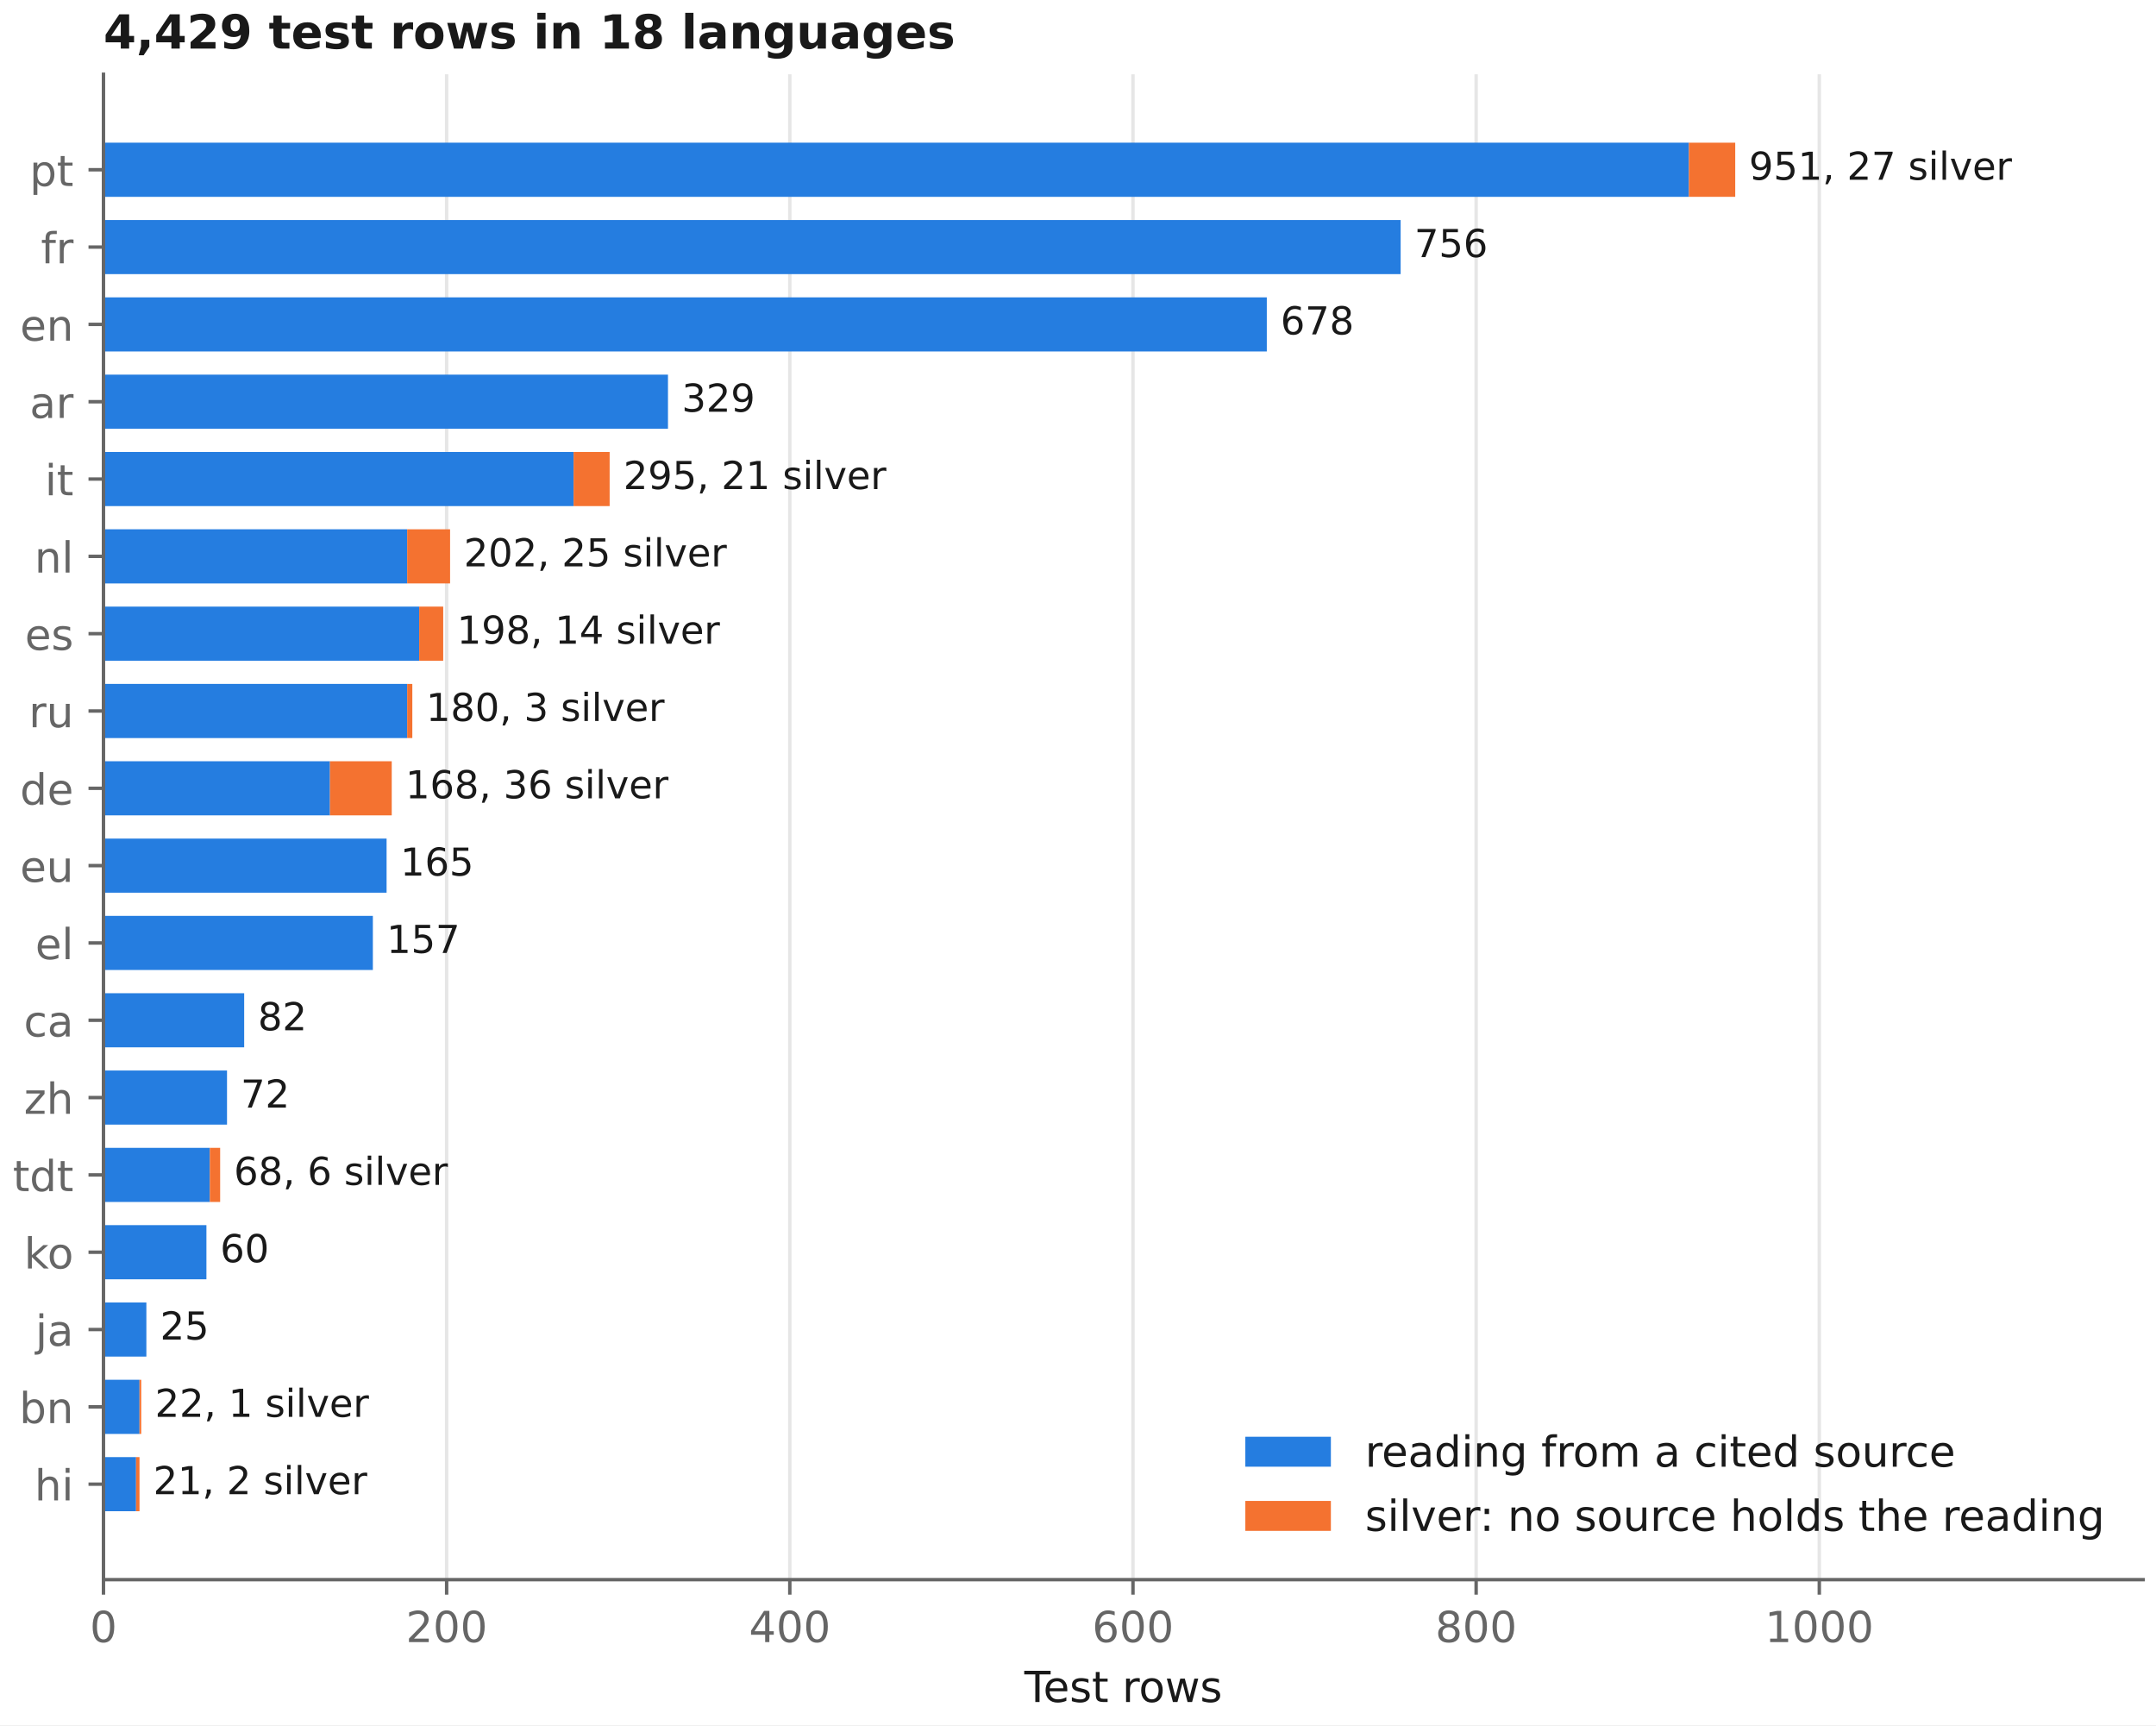
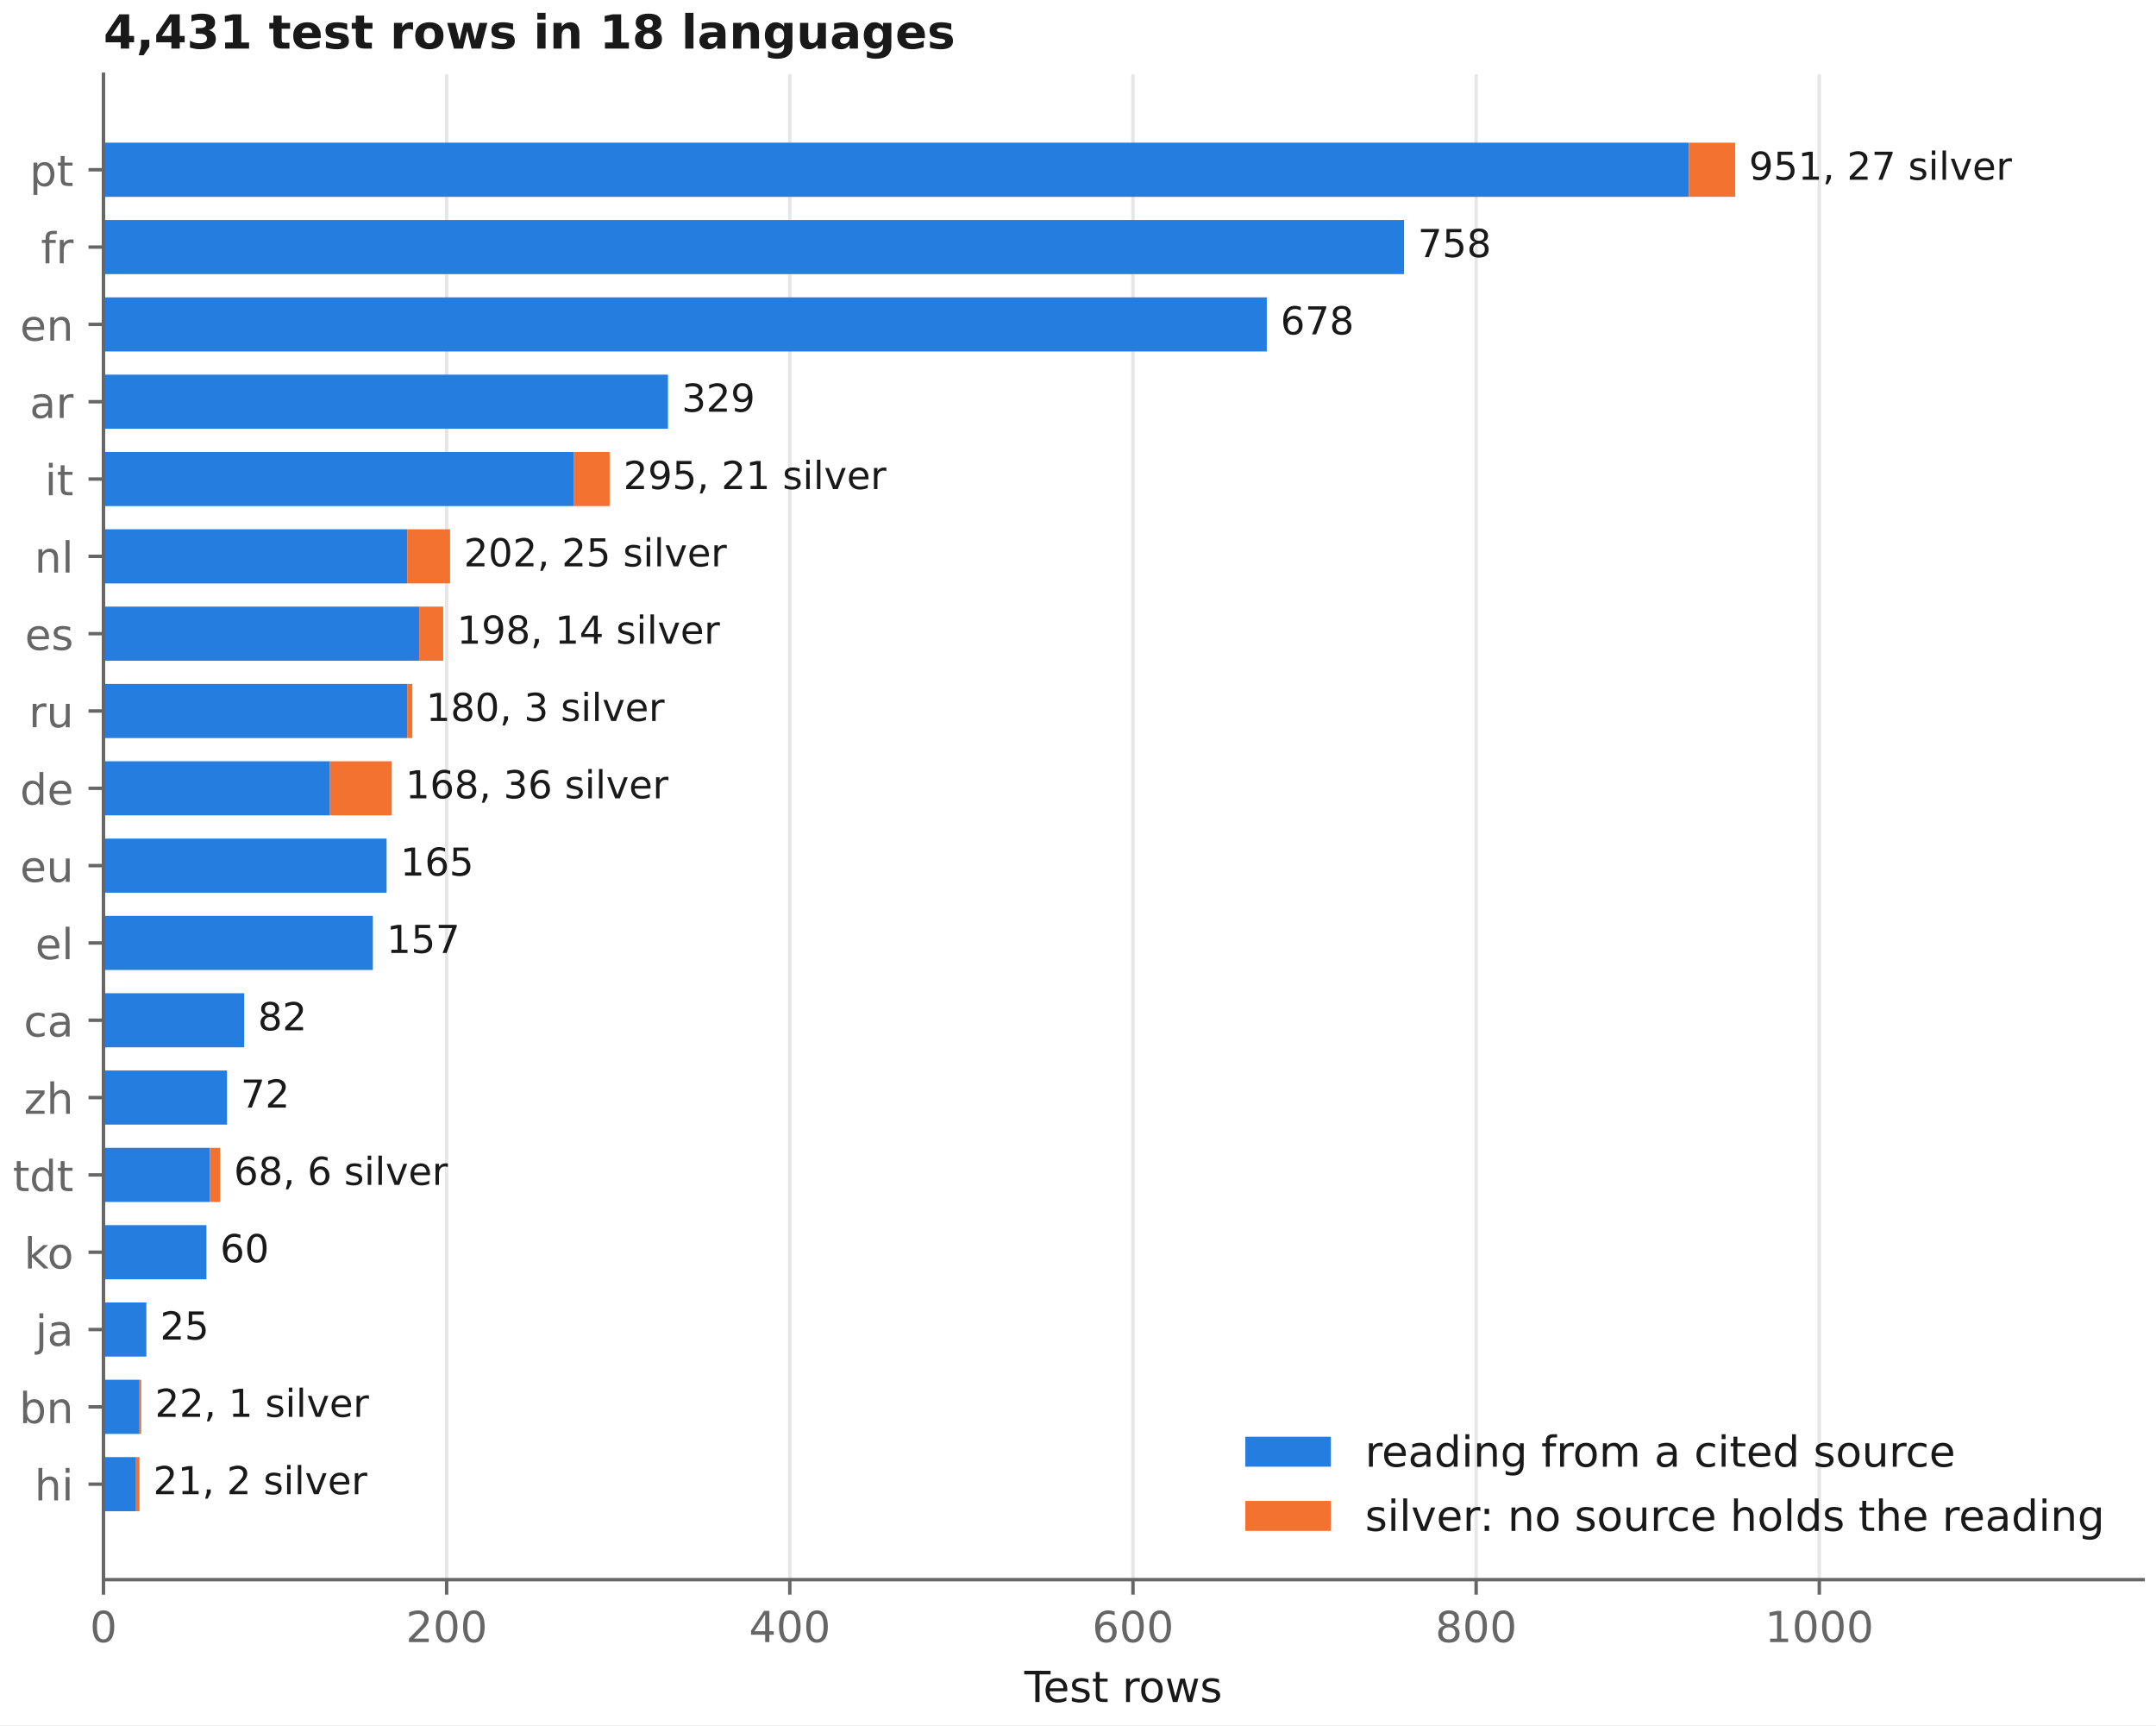
<svg xmlns="http://www.w3.org/2000/svg" xmlns:xlink="http://www.w3.org/1999/xlink" width="504pt" height="403.2pt" viewBox="0 0 504 403.2" version="1.1">
  <defs>
    <style type="text/css">*{stroke-linejoin: round; stroke-linecap: butt}</style>
  </defs>
  <g id="figure_1">
    <g id="patch_1">
      <path d="M 0 403.2  L 504 403.2  L 504 0  L 0 0  z " style="fill: #ffffff" />
    </g>
    <g id="axes_1">
      <g id="patch_2">
        <path d="M 24.189 369.2  L 501 369.2  L 501 17.359  L 24.189 17.359  z " style="fill: #ffffff" />
      </g>
      <g id="matplotlib.axis_1">
        <g id="xtick_1">
          <g id="line2d_1">
            <path d="M 24.189 369.2  L 24.189 17.359  " clip-path="url(#pc257450eb6)" style="fill: none; stroke: #e6e6e6; stroke-width: 0.8; stroke-linecap: square" />
          </g>
          <g id="line2d_2">
            <defs>
              <path id="m0db574f044" d="M 0 0  L 0 3.5  " style="stroke: #666666; stroke-width: 0.8" />
            </defs>
            <g>
              <use xlink:href="#m0db574f044" x="24.189" y="369.2" style="fill: #666666; stroke: #666666; stroke-width: 0.8" />
            </g>
          </g>
          <g id="text_1">
            <text style="font-size: 10px; font-family: 'DejaVu Sans', 'Bitstream Vera Sans', 'Computer Modern Sans Serif', 'Lucida Grande', 'Verdana', 'Geneva', 'Lucid', 'Arial', 'Helvetica', 'Avant Garde', sans-serif; text-anchor: middle; fill: #666666" x="24.189" y="383.797" transform="rotate(-0 24.1893 383.7974)">0</text>
          </g>
        </g>
        <g id="xtick_2">
          <g id="line2d_3">
            <path d="M 104.41 369.2  L 104.41 17.359  " clip-path="url(#pc257450eb6)" style="fill: none; stroke: #e6e6e6; stroke-width: 0.8; stroke-linecap: square" />
          </g>
          <g id="line2d_4">
            <g>
              <use xlink:href="#m0db574f044" x="104.41" y="369.2" style="fill: #666666; stroke: #666666; stroke-width: 0.8" />
            </g>
          </g>
          <g id="text_2">
            <text style="font-size: 10px; font-family: 'DejaVu Sans', 'Bitstream Vera Sans', 'Computer Modern Sans Serif', 'Lucida Grande', 'Verdana', 'Geneva', 'Lucid', 'Arial', 'Helvetica', 'Avant Garde', sans-serif; text-anchor: middle; fill: #666666" x="104.41" y="383.797" transform="rotate(-0 104.4098 383.7974)">200</text>
          </g>
        </g>
        <g id="xtick_3">
          <g id="line2d_5">
            <path d="M 184.63 369.2  L 184.63 17.359  " clip-path="url(#pc257450eb6)" style="fill: none; stroke: #e6e6e6; stroke-width: 0.8; stroke-linecap: square" />
          </g>
          <g id="line2d_6">
            <g>
              <use xlink:href="#m0db574f044" x="184.63" y="369.2" style="fill: #666666; stroke: #666666; stroke-width: 0.8" />
            </g>
          </g>
          <g id="text_3">
            <text style="font-size: 10px; font-family: 'DejaVu Sans', 'Bitstream Vera Sans', 'Computer Modern Sans Serif', 'Lucida Grande', 'Verdana', 'Geneva', 'Lucid', 'Arial', 'Helvetica', 'Avant Garde', sans-serif; text-anchor: middle; fill: #666666" x="184.63" y="383.797" transform="rotate(-0 184.6303 383.7974)">400</text>
          </g>
        </g>
        <g id="xtick_4">
          <g id="line2d_7">
            <path d="M 264.851 369.2  L 264.851 17.359  " clip-path="url(#pc257450eb6)" style="fill: none; stroke: #e6e6e6; stroke-width: 0.8; stroke-linecap: square" />
          </g>
          <g id="line2d_8">
            <g>
              <use xlink:href="#m0db574f044" x="264.851" y="369.2" style="fill: #666666; stroke: #666666; stroke-width: 0.8" />
            </g>
          </g>
          <g id="text_4">
            <text style="font-size: 10px; font-family: 'DejaVu Sans', 'Bitstream Vera Sans', 'Computer Modern Sans Serif', 'Lucida Grande', 'Verdana', 'Geneva', 'Lucid', 'Arial', 'Helvetica', 'Avant Garde', sans-serif; text-anchor: middle; fill: #666666" x="264.851" y="383.797" transform="rotate(-0 264.8507 383.7974)">600</text>
          </g>
        </g>
        <g id="xtick_5">
          <g id="line2d_9">
            <path d="M 345.071 369.2  L 345.071 17.359  " clip-path="url(#pc257450eb6)" style="fill: none; stroke: #e6e6e6; stroke-width: 0.8; stroke-linecap: square" />
          </g>
          <g id="line2d_10">
            <g>
              <use xlink:href="#m0db574f044" x="345.071" y="369.2" style="fill: #666666; stroke: #666666; stroke-width: 0.8" />
            </g>
          </g>
          <g id="text_5">
            <text style="font-size: 10px; font-family: 'DejaVu Sans', 'Bitstream Vera Sans', 'Computer Modern Sans Serif', 'Lucida Grande', 'Verdana', 'Geneva', 'Lucid', 'Arial', 'Helvetica', 'Avant Garde', sans-serif; text-anchor: middle; fill: #666666" x="345.071" y="383.797" transform="rotate(-0 345.0712 383.7974)">800</text>
          </g>
        </g>
        <g id="xtick_6">
          <g id="line2d_11">
            <path d="M 425.292 369.2  L 425.292 17.359  " clip-path="url(#pc257450eb6)" style="fill: none; stroke: #e6e6e6; stroke-width: 0.8; stroke-linecap: square" />
          </g>
          <g id="line2d_12">
            <g>
              <use xlink:href="#m0db574f044" x="425.292" y="369.2" style="fill: #666666; stroke: #666666; stroke-width: 0.8" />
            </g>
          </g>
          <g id="text_6">
            <text style="font-size: 10px; font-family: 'DejaVu Sans', 'Bitstream Vera Sans', 'Computer Modern Sans Serif', 'Lucida Grande', 'Verdana', 'Geneva', 'Lucid', 'Arial', 'Helvetica', 'Avant Garde', sans-serif; text-anchor: middle; fill: #666666" x="425.292" y="383.797" transform="rotate(-0 425.2917 383.7974)">1000</text>
          </g>
        </g>
        <g id="text_7">
          <text style="font-size: 10px; font-family: 'DejaVu Sans', 'Bitstream Vera Sans', 'Computer Modern Sans Serif', 'Lucida Grande', 'Verdana', 'Geneva', 'Lucid', 'Arial', 'Helvetica', 'Avant Garde', sans-serif; text-anchor: middle; fill: #191919" x="262.595" y="397.797" transform="rotate(-0 262.5945 397.7974)">Test rows</text>
        </g>
      </g>
      <g id="matplotlib.axis_2">
        <g id="ytick_1">
          <g id="line2d_13">
            <defs>
              <path id="m9a97e96fcf" d="M 0 0  L -3.5 0  " style="stroke: #666666; stroke-width: 0.8" />
            </defs>
            <g>
              <use xlink:href="#m9a97e96fcf" x="24.189" y="346.882" style="fill: #666666; stroke: #666666; stroke-width: 0.8" />
            </g>
          </g>
          <g id="text_8">
            <text style="font-size: 10px; font-family: 'DejaVu Sans', 'Bitstream Vera Sans', 'Computer Modern Sans Serif', 'Lucida Grande', 'Verdana', 'Geneva', 'Lucid', 'Arial', 'Helvetica', 'Avant Garde', sans-serif; text-anchor: end; fill: #666666" x="17.189" y="350.681" transform="rotate(-0 17.1893 350.6814)">hi</text>
          </g>
        </g>
        <g id="ytick_2">
          <g id="line2d_14">
            <g>
              <use xlink:href="#m9a97e96fcf" x="24.189" y="328.811" style="fill: #666666; stroke: #666666; stroke-width: 0.8" />
            </g>
          </g>
          <g id="text_9">
            <text style="font-size: 10px; font-family: 'DejaVu Sans', 'Bitstream Vera Sans', 'Computer Modern Sans Serif', 'Lucida Grande', 'Verdana', 'Geneva', 'Lucid', 'Arial', 'Helvetica', 'Avant Garde', sans-serif; text-anchor: end; fill: #666666" x="17.189" y="332.61" transform="rotate(-0 17.1893 332.6104)">bn</text>
          </g>
        </g>
        <g id="ytick_3">
          <g id="line2d_15">
            <g>
              <use xlink:href="#m9a97e96fcf" x="24.189" y="310.74" style="fill: #666666; stroke: #666666; stroke-width: 0.8" />
            </g>
          </g>
          <g id="text_10">
            <text style="font-size: 10px; font-family: 'DejaVu Sans', 'Bitstream Vera Sans', 'Computer Modern Sans Serif', 'Lucida Grande', 'Verdana', 'Geneva', 'Lucid', 'Arial', 'Helvetica', 'Avant Garde', sans-serif; text-anchor: end; fill: #666666" x="17.189" y="314.539" transform="rotate(-0 17.1893 314.5395)">ja</text>
          </g>
        </g>
        <g id="ytick_4">
          <g id="line2d_16">
            <g>
              <use xlink:href="#m9a97e96fcf" x="24.189" y="292.669" style="fill: #666666; stroke: #666666; stroke-width: 0.8" />
            </g>
          </g>
          <g id="text_11">
            <text style="font-size: 10px; font-family: 'DejaVu Sans', 'Bitstream Vera Sans', 'Computer Modern Sans Serif', 'Lucida Grande', 'Verdana', 'Geneva', 'Lucid', 'Arial', 'Helvetica', 'Avant Garde', sans-serif; text-anchor: end; fill: #666666" x="17.189" y="296.469" transform="rotate(-0 17.1893 296.4685)">ko</text>
          </g>
        </g>
        <g id="ytick_5">
          <g id="line2d_17">
            <g>
              <use xlink:href="#m9a97e96fcf" x="24.189" y="274.598" style="fill: #666666; stroke: #666666; stroke-width: 0.8" />
            </g>
          </g>
          <g id="text_12">
            <text style="font-size: 10px; font-family: 'DejaVu Sans', 'Bitstream Vera Sans', 'Computer Modern Sans Serif', 'Lucida Grande', 'Verdana', 'Geneva', 'Lucid', 'Arial', 'Helvetica', 'Avant Garde', sans-serif; text-anchor: end; fill: #666666" x="17.189" y="278.398" transform="rotate(-0 17.1893 278.3976)">tdt</text>
          </g>
        </g>
        <g id="ytick_6">
          <g id="line2d_18">
            <g>
              <use xlink:href="#m9a97e96fcf" x="24.189" y="256.527" style="fill: #666666; stroke: #666666; stroke-width: 0.8" />
            </g>
          </g>
          <g id="text_13">
            <text style="font-size: 10px; font-family: 'DejaVu Sans', 'Bitstream Vera Sans', 'Computer Modern Sans Serif', 'Lucida Grande', 'Verdana', 'Geneva', 'Lucid', 'Arial', 'Helvetica', 'Avant Garde', sans-serif; text-anchor: end; fill: #666666" x="17.189" y="260.327" transform="rotate(-0 17.1893 260.3267)">zh</text>
          </g>
        </g>
        <g id="ytick_7">
          <g id="line2d_19">
            <g>
              <use xlink:href="#m9a97e96fcf" x="24.189" y="238.456" style="fill: #666666; stroke: #666666; stroke-width: 0.8" />
            </g>
          </g>
          <g id="text_14">
            <text style="font-size: 10px; font-family: 'DejaVu Sans', 'Bitstream Vera Sans', 'Computer Modern Sans Serif', 'Lucida Grande', 'Verdana', 'Geneva', 'Lucid', 'Arial', 'Helvetica', 'Avant Garde', sans-serif; text-anchor: end; fill: #666666" x="17.189" y="242.255" transform="rotate(-0 17.1893 242.2553)">ca</text>
          </g>
        </g>
        <g id="ytick_8">
          <g id="line2d_20">
            <g>
              <use xlink:href="#m9a97e96fcf" x="24.189" y="220.386" style="fill: #666666; stroke: #666666; stroke-width: 0.8" />
            </g>
          </g>
          <g id="text_15">
            <text style="font-size: 10px; font-family: 'DejaVu Sans', 'Bitstream Vera Sans', 'Computer Modern Sans Serif', 'Lucida Grande', 'Verdana', 'Geneva', 'Lucid', 'Arial', 'Helvetica', 'Avant Garde', sans-serif; text-anchor: end; fill: #666666" x="17.189" y="224.185" transform="rotate(-0 17.1893 224.1848)">el</text>
          </g>
        </g>
        <g id="ytick_9">
          <g id="line2d_21">
            <g>
              <use xlink:href="#m9a97e96fcf" x="24.189" y="202.315" style="fill: #666666; stroke: #666666; stroke-width: 0.8" />
            </g>
          </g>
          <g id="text_16">
            <text style="font-size: 10px; font-family: 'DejaVu Sans', 'Bitstream Vera Sans', 'Computer Modern Sans Serif', 'Lucida Grande', 'Verdana', 'Geneva', 'Lucid', 'Arial', 'Helvetica', 'Avant Garde', sans-serif; text-anchor: end; fill: #666666" x="17.189" y="206.113" transform="rotate(-0 17.1893 206.1134)">eu</text>
          </g>
        </g>
        <g id="ytick_10">
          <g id="line2d_22">
            <g>
              <use xlink:href="#m9a97e96fcf" x="24.189" y="184.244" style="fill: #666666; stroke: #666666; stroke-width: 0.8" />
            </g>
          </g>
          <g id="text_17">
            <text style="font-size: 10px; font-family: 'DejaVu Sans', 'Bitstream Vera Sans', 'Computer Modern Sans Serif', 'Lucida Grande', 'Verdana', 'Geneva', 'Lucid', 'Arial', 'Helvetica', 'Avant Garde', sans-serif; text-anchor: end; fill: #666666" x="17.189" y="188.043" transform="rotate(-0 17.1893 188.0429)">de</text>
          </g>
        </g>
        <g id="ytick_11">
          <g id="line2d_23">
            <g>
              <use xlink:href="#m9a97e96fcf" x="24.189" y="166.173" style="fill: #666666; stroke: #666666; stroke-width: 0.8" />
            </g>
          </g>
          <g id="text_18">
            <text style="font-size: 10px; font-family: 'DejaVu Sans', 'Bitstream Vera Sans', 'Computer Modern Sans Serif', 'Lucida Grande', 'Verdana', 'Geneva', 'Lucid', 'Arial', 'Helvetica', 'Avant Garde', sans-serif; text-anchor: end; fill: #666666" x="17.189" y="169.972" transform="rotate(-0 17.1893 169.9716)">ru</text>
          </g>
        </g>
        <g id="ytick_12">
          <g id="line2d_24">
            <g>
              <use xlink:href="#m9a97e96fcf" x="24.189" y="148.102" style="fill: #666666; stroke: #666666; stroke-width: 0.8" />
            </g>
          </g>
          <g id="text_19">
            <text style="font-size: 10px; font-family: 'DejaVu Sans', 'Bitstream Vera Sans', 'Computer Modern Sans Serif', 'Lucida Grande', 'Verdana', 'Geneva', 'Lucid', 'Arial', 'Helvetica', 'Avant Garde', sans-serif; text-anchor: end; fill: #666666" x="17.189" y="151.901" transform="rotate(-0 17.1893 151.9006)">es</text>
          </g>
        </g>
        <g id="ytick_13">
          <g id="line2d_25">
            <g>
              <use xlink:href="#m9a97e96fcf" x="24.189" y="130.031" style="fill: #666666; stroke: #666666; stroke-width: 0.8" />
            </g>
          </g>
          <g id="text_20">
            <text style="font-size: 10px; font-family: 'DejaVu Sans', 'Bitstream Vera Sans', 'Computer Modern Sans Serif', 'Lucida Grande', 'Verdana', 'Geneva', 'Lucid', 'Arial', 'Helvetica', 'Avant Garde', sans-serif; text-anchor: end; fill: #666666" x="17.189" y="133.83" transform="rotate(-0 17.1893 133.8301)">nl</text>
          </g>
        </g>
        <g id="ytick_14">
          <g id="line2d_26">
            <g>
              <use xlink:href="#m9a97e96fcf" x="24.189" y="111.96" style="fill: #666666; stroke: #666666; stroke-width: 0.8" />
            </g>
          </g>
          <g id="text_21">
            <text style="font-size: 10px; font-family: 'DejaVu Sans', 'Bitstream Vera Sans', 'Computer Modern Sans Serif', 'Lucida Grande', 'Verdana', 'Geneva', 'Lucid', 'Arial', 'Helvetica', 'Avant Garde', sans-serif; text-anchor: end; fill: #666666" x="17.189" y="115.759" transform="rotate(-0 17.1893 115.7591)">it</text>
          </g>
        </g>
        <g id="ytick_15">
          <g id="line2d_27">
            <g>
              <use xlink:href="#m9a97e96fcf" x="24.189" y="93.889" style="fill: #666666; stroke: #666666; stroke-width: 0.8" />
            </g>
          </g>
          <g id="text_22">
            <text style="font-size: 10px; font-family: 'DejaVu Sans', 'Bitstream Vera Sans', 'Computer Modern Sans Serif', 'Lucida Grande', 'Verdana', 'Geneva', 'Lucid', 'Arial', 'Helvetica', 'Avant Garde', sans-serif; text-anchor: end; fill: #666666" x="17.189" y="97.688" transform="rotate(-0 17.1893 97.68779)">ar</text>
          </g>
        </g>
        <g id="ytick_16">
          <g id="line2d_28">
            <g>
              <use xlink:href="#m9a97e96fcf" x="24.189" y="75.818" style="fill: #666666; stroke: #666666; stroke-width: 0.8" />
            </g>
          </g>
          <g id="text_23">
            <text style="font-size: 10px; font-family: 'DejaVu Sans', 'Bitstream Vera Sans', 'Computer Modern Sans Serif', 'Lucida Grande', 'Verdana', 'Geneva', 'Lucid', 'Arial', 'Helvetica', 'Avant Garde', sans-serif; text-anchor: end; fill: #666666" x="17.189" y="79.617" transform="rotate(-0 17.1893 79.61685)">en</text>
          </g>
        </g>
        <g id="ytick_17">
          <g id="line2d_29">
            <g>
              <use xlink:href="#m9a97e96fcf" x="24.189" y="57.747" style="fill: #666666; stroke: #666666; stroke-width: 0.8" />
            </g>
          </g>
          <g id="text_24">
            <text style="font-size: 10px; font-family: 'DejaVu Sans', 'Bitstream Vera Sans', 'Computer Modern Sans Serif', 'Lucida Grande', 'Verdana', 'Geneva', 'Lucid', 'Arial', 'Helvetica', 'Avant Garde', sans-serif; text-anchor: end; fill: #666666" x="17.189" y="61.546" transform="rotate(-0 17.1893 61.5463)">fr</text>
          </g>
        </g>
        <g id="ytick_18">
          <g id="line2d_30">
            <g>
              <use xlink:href="#m9a97e96fcf" x="24.189" y="39.676" style="fill: #666666; stroke: #666666; stroke-width: 0.8" />
            </g>
          </g>
          <g id="text_25">
            <text style="font-size: 10px; font-family: 'DejaVu Sans', 'Bitstream Vera Sans', 'Computer Modern Sans Serif', 'Lucida Grande', 'Verdana', 'Geneva', 'Lucid', 'Arial', 'Helvetica', 'Avant Garde', sans-serif; text-anchor: end; fill: #666666" x="17.189" y="43.475" transform="rotate(-0 17.1893 43.47496)">pt</text>
          </g>
        </g>
      </g>
      <g id="patch_3">
        <path d="M 24.189 353.207  L 31.81 353.207  L 31.81 340.557  L 24.189 340.557  z " clip-path="url(#pc257450eb6)" style="fill: #257de0" />
      </g>
      <g id="patch_4">
        <path d="M 24.189 335.136  L 32.612 335.136  L 32.612 322.486  L 24.189 322.486  z " clip-path="url(#pc257450eb6)" style="fill: #257de0" />
      </g>
      <g id="patch_5">
        <path d="M 24.189 317.065  L 34.217 317.065  L 34.217 304.415  L 24.189 304.415  z " clip-path="url(#pc257450eb6)" style="fill: #257de0" />
      </g>
      <g id="patch_6">
        <path d="M 24.189 298.994  L 48.255 298.994  L 48.255 286.344  L 24.189 286.344  z " clip-path="url(#pc257450eb6)" style="fill: #257de0" />
      </g>
      <g id="patch_7">
        <path d="M 24.189 280.923  L 49.058 280.923  L 49.058 268.274  L 24.189 268.274  z " clip-path="url(#pc257450eb6)" style="fill: #257de0" />
      </g>
      <g id="patch_8">
        <path d="M 24.189 262.852  L 53.069 262.852  L 53.069 250.203  L 24.189 250.203  z " clip-path="url(#pc257450eb6)" style="fill: #257de0" />
      </g>
      <g id="patch_9">
        <path d="M 24.189 244.781  L 57.08 244.781  L 57.08 232.132  L 24.189 232.132  z " clip-path="url(#pc257450eb6)" style="fill: #257de0" />
      </g>
      <g id="patch_10">
        <path d="M 24.189 226.71  L 87.162 226.71  L 87.162 214.061  L 24.189 214.061  z " clip-path="url(#pc257450eb6)" style="fill: #257de0" />
      </g>
      <g id="patch_11">
        <path d="M 24.189 208.639  L 90.371 208.639  L 90.371 195.99  L 24.189 195.99  z " clip-path="url(#pc257450eb6)" style="fill: #257de0" />
      </g>
      <g id="patch_12">
        <path d="M 24.189 190.568  L 77.135 190.568  L 77.135 177.919  L 24.189 177.919  z " clip-path="url(#pc257450eb6)" style="fill: #257de0" />
      </g>
      <g id="patch_13">
        <path d="M 24.189 172.498  L 95.184 172.498  L 95.184 159.848  L 24.189 159.848  z " clip-path="url(#pc257450eb6)" style="fill: #257de0" />
      </g>
      <g id="patch_14">
        <path d="M 24.189 154.427  L 97.992 154.427  L 97.992 141.777  L 24.189 141.777  z " clip-path="url(#pc257450eb6)" style="fill: #257de0" />
      </g>
      <g id="patch_15">
        <path d="M 24.189 136.356  L 95.184 136.356  L 95.184 123.706  L 24.189 123.706  z " clip-path="url(#pc257450eb6)" style="fill: #257de0" />
      </g>
      <g id="patch_16">
        <path d="M 24.189 118.285  L 134.091 118.285  L 134.091 105.635  L 24.189 105.635  z " clip-path="url(#pc257450eb6)" style="fill: #257de0" />
      </g>
      <g id="patch_17">
        <path d="M 24.189 100.214  L 156.152 100.214  L 156.152 87.564  L 24.189 87.564  z " clip-path="url(#pc257450eb6)" style="fill: #257de0" />
      </g>
      <g id="patch_18">
        <path d="M 24.189 82.143  L 296.137 82.143  L 296.137 69.493  L 24.189 69.493  z " clip-path="url(#pc257450eb6)" style="fill: #257de0" />
      </g>
      <g id="patch_19">
-         <path d="M 24.189 64.072  L 327.423 64.072  L 327.423 51.422  L 24.189 51.422  z " clip-path="url(#pc257450eb6)" style="fill: #257de0" />
+         <path d="M 24.189 64.072  L 328.225 64.072  L 328.225 51.422  L 24.189 51.422  z " clip-path="url(#pc257450eb6)" style="fill: #257de0" />
      </g>
      <g id="patch_20">
        <path d="M 24.189 46.001  L 394.808 46.001  L 394.808 33.351  L 24.189 33.351  z " clip-path="url(#pc257450eb6)" style="fill: #257de0" />
      </g>
      <g id="patch_21">
        <path d="M 31.81 353.207  L 32.612 353.207  L 32.612 340.557  L 31.81 340.557  z " clip-path="url(#pc257450eb6)" style="fill: #f47230" />
      </g>
      <g id="patch_22">
        <path d="M 32.612 335.136  L 33.014 335.136  L 33.014 322.486  L 32.612 322.486  z " clip-path="url(#pc257450eb6)" style="fill: #f47230" />
      </g>
      <g id="patch_23">
        <path d="M 34.217 317.065  L 34.217 317.065  L 34.217 304.415  L 34.217 304.415  z " clip-path="url(#pc257450eb6)" style="fill: #f47230" />
      </g>
      <g id="patch_24">
        <path d="M 48.255 298.994  L 48.255 298.994  L 48.255 286.344  L 48.255 286.344  z " clip-path="url(#pc257450eb6)" style="fill: #f47230" />
      </g>
      <g id="patch_25">
        <path d="M 49.058 280.923  L 51.464 280.923  L 51.464 268.274  L 49.058 268.274  z " clip-path="url(#pc257450eb6)" style="fill: #f47230" />
      </g>
      <g id="patch_26">
        <path d="M 53.069 262.852  L 53.069 262.852  L 53.069 250.203  L 53.069 250.203  z " clip-path="url(#pc257450eb6)" style="fill: #f47230" />
      </g>
      <g id="patch_27">
        <path d="M 57.08 244.781  L 57.08 244.781  L 57.08 232.132  L 57.08 232.132  z " clip-path="url(#pc257450eb6)" style="fill: #f47230" />
      </g>
      <g id="patch_28">
        <path d="M 87.162 226.71  L 87.162 226.71  L 87.162 214.061  L 87.162 214.061  z " clip-path="url(#pc257450eb6)" style="fill: #f47230" />
      </g>
      <g id="patch_29">
        <path d="M 90.371 208.639  L 90.371 208.639  L 90.371 195.99  L 90.371 195.99  z " clip-path="url(#pc257450eb6)" style="fill: #f47230" />
      </g>
      <g id="patch_30">
        <path d="M 77.135 190.568  L 91.575 190.568  L 91.575 177.919  L 77.135 177.919  z " clip-path="url(#pc257450eb6)" style="fill: #f47230" />
      </g>
      <g id="patch_31">
        <path d="M 95.184 172.498  L 96.388 172.498  L 96.388 159.848  L 95.184 159.848  z " clip-path="url(#pc257450eb6)" style="fill: #f47230" />
      </g>
      <g id="patch_32">
        <path d="M 97.992 154.427  L 103.608 154.427  L 103.608 141.777  L 97.992 141.777  z " clip-path="url(#pc257450eb6)" style="fill: #f47230" />
      </g>
      <g id="patch_33">
        <path d="M 95.184 136.356  L 105.212 136.356  L 105.212 123.706  L 95.184 123.706  z " clip-path="url(#pc257450eb6)" style="fill: #f47230" />
      </g>
      <g id="patch_34">
        <path d="M 134.091 118.285  L 142.515 118.285  L 142.515 105.635  L 134.091 105.635  z " clip-path="url(#pc257450eb6)" style="fill: #f47230" />
      </g>
      <g id="patch_35">
        <path d="M 156.152 100.214  L 156.152 100.214  L 156.152 87.564  L 156.152 87.564  z " clip-path="url(#pc257450eb6)" style="fill: #f47230" />
      </g>
      <g id="patch_36">
        <path d="M 296.137 82.143  L 296.137 82.143  L 296.137 69.493  L 296.137 69.493  z " clip-path="url(#pc257450eb6)" style="fill: #f47230" />
      </g>
      <g id="patch_37">
-         <path d="M 327.423 64.072  L 327.423 64.072  L 327.423 51.422  L 327.423 51.422  z " clip-path="url(#pc257450eb6)" style="fill: #f47230" />
+         <path d="M 328.225 64.072  L 328.225 64.072  L 328.225 51.422  L 328.225 51.422  z " clip-path="url(#pc257450eb6)" style="fill: #f47230" />
      </g>
      <g id="patch_38">
        <path d="M 394.808 46.001  L 405.638 46.001  L 405.638 33.351  L 394.808 33.351  z " clip-path="url(#pc257450eb6)" style="fill: #f47230" />
      </g>
      <g id="patch_39">
        <path d="M 24.189 369.2  L 24.189 17.359  " style="fill: none; stroke: #666666; stroke-width: 0.8; stroke-linejoin: miter; stroke-linecap: square" />
      </g>
      <g id="patch_40">
        <path d="M 24.189 369.2  L 501 369.2  " style="fill: none; stroke: #666666; stroke-width: 0.8; stroke-linejoin: miter; stroke-linecap: square" />
      </g>
      <g id="text_26">
        <text style="font-size: 9px; font-family: 'DejaVu Sans', 'Bitstream Vera Sans', 'Computer Modern Sans Serif', 'Lucida Grande', 'Verdana', 'Geneva', 'Lucid', 'Arial', 'Helvetica', 'Avant Garde', sans-serif; text-anchor: start; fill: #191919" x="35.821" y="349.22" transform="rotate(-0 35.82127 349.2204)">21, 2 silver</text>
      </g>
      <g id="text_27">
        <text style="font-size: 9px; font-family: 'DejaVu Sans', 'Bitstream Vera Sans', 'Computer Modern Sans Serif', 'Lucida Grande', 'Verdana', 'Geneva', 'Lucid', 'Arial', 'Helvetica', 'Avant Garde', sans-serif; text-anchor: start; fill: #191919" x="36.222" y="331.149" transform="rotate(-0 36.22237 331.1494)">22, 1 silver</text>
      </g>
      <g id="text_28">
        <text style="font-size: 9px; font-family: 'DejaVu Sans', 'Bitstream Vera Sans', 'Computer Modern Sans Serif', 'Lucida Grande', 'Verdana', 'Geneva', 'Lucid', 'Arial', 'Helvetica', 'Avant Garde', sans-serif; text-anchor: start; fill: #191919" x="37.426" y="313.078" transform="rotate(-0 37.42568 313.0782)">25</text>
      </g>
      <g id="text_29">
        <text style="font-size: 9px; font-family: 'DejaVu Sans', 'Bitstream Vera Sans', 'Computer Modern Sans Serif', 'Lucida Grande', 'Verdana', 'Geneva', 'Lucid', 'Arial', 'Helvetica', 'Avant Garde', sans-serif; text-anchor: start; fill: #191919" x="51.464" y="295.007" transform="rotate(-0 51.46426 295.0072)">60</text>
      </g>
      <g id="text_30">
        <text style="font-size: 9px; font-family: 'DejaVu Sans', 'Bitstream Vera Sans', 'Computer Modern Sans Serif', 'Lucida Grande', 'Verdana', 'Geneva', 'Lucid', 'Arial', 'Helvetica', 'Avant Garde', sans-serif; text-anchor: start; fill: #191919" x="54.673" y="276.937" transform="rotate(-0 54.67308 276.9366)">68, 6 silver</text>
      </g>
      <g id="text_31">
        <text style="font-size: 9px; font-family: 'DejaVu Sans', 'Bitstream Vera Sans', 'Computer Modern Sans Serif', 'Lucida Grande', 'Verdana', 'Geneva', 'Lucid', 'Arial', 'Helvetica', 'Avant Garde', sans-serif; text-anchor: start; fill: #191919" x="56.277" y="258.865" transform="rotate(-0 56.27749 258.8653)">72</text>
      </g>
      <g id="text_32">
        <text style="font-size: 9px; font-family: 'DejaVu Sans', 'Bitstream Vera Sans', 'Computer Modern Sans Serif', 'Lucida Grande', 'Verdana', 'Geneva', 'Lucid', 'Arial', 'Helvetica', 'Avant Garde', sans-serif; text-anchor: start; fill: #191919" x="60.289" y="240.794" transform="rotate(-0 60.28852 240.7944)">82</text>
      </g>
      <g id="text_33">
        <text style="font-size: 9px; font-family: 'DejaVu Sans', 'Bitstream Vera Sans', 'Computer Modern Sans Serif', 'Lucida Grande', 'Verdana', 'Geneva', 'Lucid', 'Arial', 'Helvetica', 'Avant Garde', sans-serif; text-anchor: start; fill: #191919" x="90.371" y="222.723" transform="rotate(-0 90.3712 222.7234)">157</text>
      </g>
      <g id="text_34">
        <text style="font-size: 9px; font-family: 'DejaVu Sans', 'Bitstream Vera Sans', 'Computer Modern Sans Serif', 'Lucida Grande', 'Verdana', 'Geneva', 'Lucid', 'Arial', 'Helvetica', 'Avant Garde', sans-serif; text-anchor: start; fill: #191919" x="93.58" y="204.653" transform="rotate(-0 93.58002 204.6525)">165</text>
      </g>
      <g id="text_35">
        <text style="font-size: 9px; font-family: 'DejaVu Sans', 'Bitstream Vera Sans', 'Computer Modern Sans Serif', 'Lucida Grande', 'Verdana', 'Geneva', 'Lucid', 'Arial', 'Helvetica', 'Avant Garde', sans-serif; text-anchor: start; fill: #191919" x="94.783" y="186.582" transform="rotate(-0 94.78332 186.5819)">168, 36 silver</text>
      </g>
      <g id="text_36">
        <text style="font-size: 9px; font-family: 'DejaVu Sans', 'Bitstream Vera Sans', 'Computer Modern Sans Serif', 'Lucida Grande', 'Verdana', 'Geneva', 'Lucid', 'Arial', 'Helvetica', 'Avant Garde', sans-serif; text-anchor: start; fill: #191919" x="99.597" y="168.511" transform="rotate(-0 99.59655 168.511)">180, 3 silver</text>
      </g>
      <g id="text_37">
        <text style="font-size: 9px; font-family: 'DejaVu Sans', 'Bitstream Vera Sans', 'Computer Modern Sans Serif', 'Lucida Grande', 'Verdana', 'Geneva', 'Lucid', 'Arial', 'Helvetica', 'Avant Garde', sans-serif; text-anchor: start; fill: #191919" x="106.816" y="150.44" transform="rotate(-0 106.8164 150.44)">198, 14 silver</text>
      </g>
      <g id="text_38">
        <text style="font-size: 9px; font-family: 'DejaVu Sans', 'Bitstream Vera Sans', 'Computer Modern Sans Serif', 'Lucida Grande', 'Verdana', 'Geneva', 'Lucid', 'Arial', 'Helvetica', 'Avant Garde', sans-serif; text-anchor: start; fill: #191919" x="108.421" y="132.369" transform="rotate(-0 108.4208 132.3691)">202, 25 silver</text>
      </g>
      <g id="text_39">
        <text style="font-size: 9px; font-family: 'DejaVu Sans', 'Bitstream Vera Sans', 'Computer Modern Sans Serif', 'Lucida Grande', 'Verdana', 'Geneva', 'Lucid', 'Arial', 'Helvetica', 'Avant Garde', sans-serif; text-anchor: start; fill: #191919" x="145.723" y="114.298" transform="rotate(-0 145.7233 114.2981)">295, 21 silver</text>
      </g>
      <g id="text_40">
        <text style="font-size: 9px; font-family: 'DejaVu Sans', 'Bitstream Vera Sans', 'Computer Modern Sans Serif', 'Lucida Grande', 'Verdana', 'Geneva', 'Lucid', 'Arial', 'Helvetica', 'Avant Garde', sans-serif; text-anchor: start; fill: #191919" x="159.361" y="96.227" transform="rotate(-0 159.3608 96.22685)">329</text>
      </g>
      <g id="text_41">
        <text style="font-size: 9px; font-family: 'DejaVu Sans', 'Bitstream Vera Sans', 'Computer Modern Sans Serif', 'Lucida Grande', 'Verdana', 'Geneva', 'Lucid', 'Arial', 'Helvetica', 'Avant Garde', sans-serif; text-anchor: start; fill: #191919" x="299.346" y="78.156" transform="rotate(-0 299.3455 78.15591)">678</text>
      </g>
      <g id="text_42">
-         <text style="font-size: 9px; font-family: 'DejaVu Sans', 'Bitstream Vera Sans', 'Computer Modern Sans Serif', 'Lucida Grande', 'Verdana', 'Geneva', 'Lucid', 'Arial', 'Helvetica', 'Avant Garde', sans-serif; text-anchor: start; fill: #191919" x="330.632" y="60.085" transform="rotate(-0 330.6315 60.08497)">756</text>
+         <text style="font-size: 9px; font-family: 'DejaVu Sans', 'Bitstream Vera Sans', 'Computer Modern Sans Serif', 'Lucida Grande', 'Verdana', 'Geneva', 'Lucid', 'Arial', 'Helvetica', 'Avant Garde', sans-serif; text-anchor: start; fill: #191919" x="331.434" y="60.085" transform="rotate(-0 331.4337 60.08497)">758</text>
      </g>
      <g id="text_43">
        <text style="font-size: 9px; font-family: 'DejaVu Sans', 'Bitstream Vera Sans', 'Computer Modern Sans Serif', 'Lucida Grande', 'Verdana', 'Geneva', 'Lucid', 'Arial', 'Helvetica', 'Avant Garde', sans-serif; text-anchor: start; fill: #191919" x="408.846" y="42.014" transform="rotate(-0 408.8465 42.01438)">951, 27 silver</text>
      </g>
      <g id="text_44">
-         <text style="font-weight: 700; font-size: 11px; font-family: 'DejaVu Sans', 'Bitstream Vera Sans', 'Computer Modern Sans Serif', 'Lucida Grande', 'Verdana', 'Geneva', 'Lucid', 'Arial', 'Helvetica', 'Avant Garde', sans-serif; text-anchor: start; fill: #191919" x="24.189" y="11.359" transform="rotate(-0 24.1893 11.35852)">4,429 test rows in 18 languages</text>
+         <text style="font-weight: 700; font-size: 11px; font-family: 'DejaVu Sans', 'Bitstream Vera Sans', 'Computer Modern Sans Serif', 'Lucida Grande', 'Verdana', 'Geneva', 'Lucid', 'Arial', 'Helvetica', 'Avant Garde', sans-serif; text-anchor: start; fill: #191919" x="24.189" y="11.359" transform="rotate(-0 24.1893 11.35852)">4,431 test rows in 18 languages</text>
      </g>
      <g id="legend_1">
        <g id="patch_41">
          <path d="M 291.115 342.797  L 311.115 342.797  L 311.115 335.797  L 291.115 335.797  z " style="fill: #257de0" />
        </g>
        <g id="text_45">
          <text style="font-size: 10px; font-family: 'DejaVu Sans', 'Bitstream Vera Sans', 'Computer Modern Sans Serif', 'Lucida Grande', 'Verdana', 'Geneva', 'Lucid', 'Arial', 'Helvetica', 'Avant Garde', sans-serif; text-anchor: start; fill: #191919" x="319.115" y="342.797" transform="rotate(-0 319.1154 342.7966)">reading from a cited source</text>
        </g>
        <g id="patch_42">
          <path d="M 291.115 357.797  L 311.115 357.797  L 311.115 350.797  L 291.115 350.797  z " style="fill: #f47230" />
        </g>
        <g id="text_46">
          <text style="font-size: 10px; font-family: 'DejaVu Sans', 'Bitstream Vera Sans', 'Computer Modern Sans Serif', 'Lucida Grande', 'Verdana', 'Geneva', 'Lucid', 'Arial', 'Helvetica', 'Avant Garde', sans-serif; text-anchor: start; fill: #191919" x="319.115" y="357.797" transform="rotate(-0 319.1154 357.7974)">silver: no source holds the reading</text>
        </g>
      </g>
    </g>
  </g>
  <defs>
    <clipPath id="pc257450eb6">
      <rect x="24.189" y="17.359" width="476.81" height="351.841" />
    </clipPath>
  </defs>
</svg>
